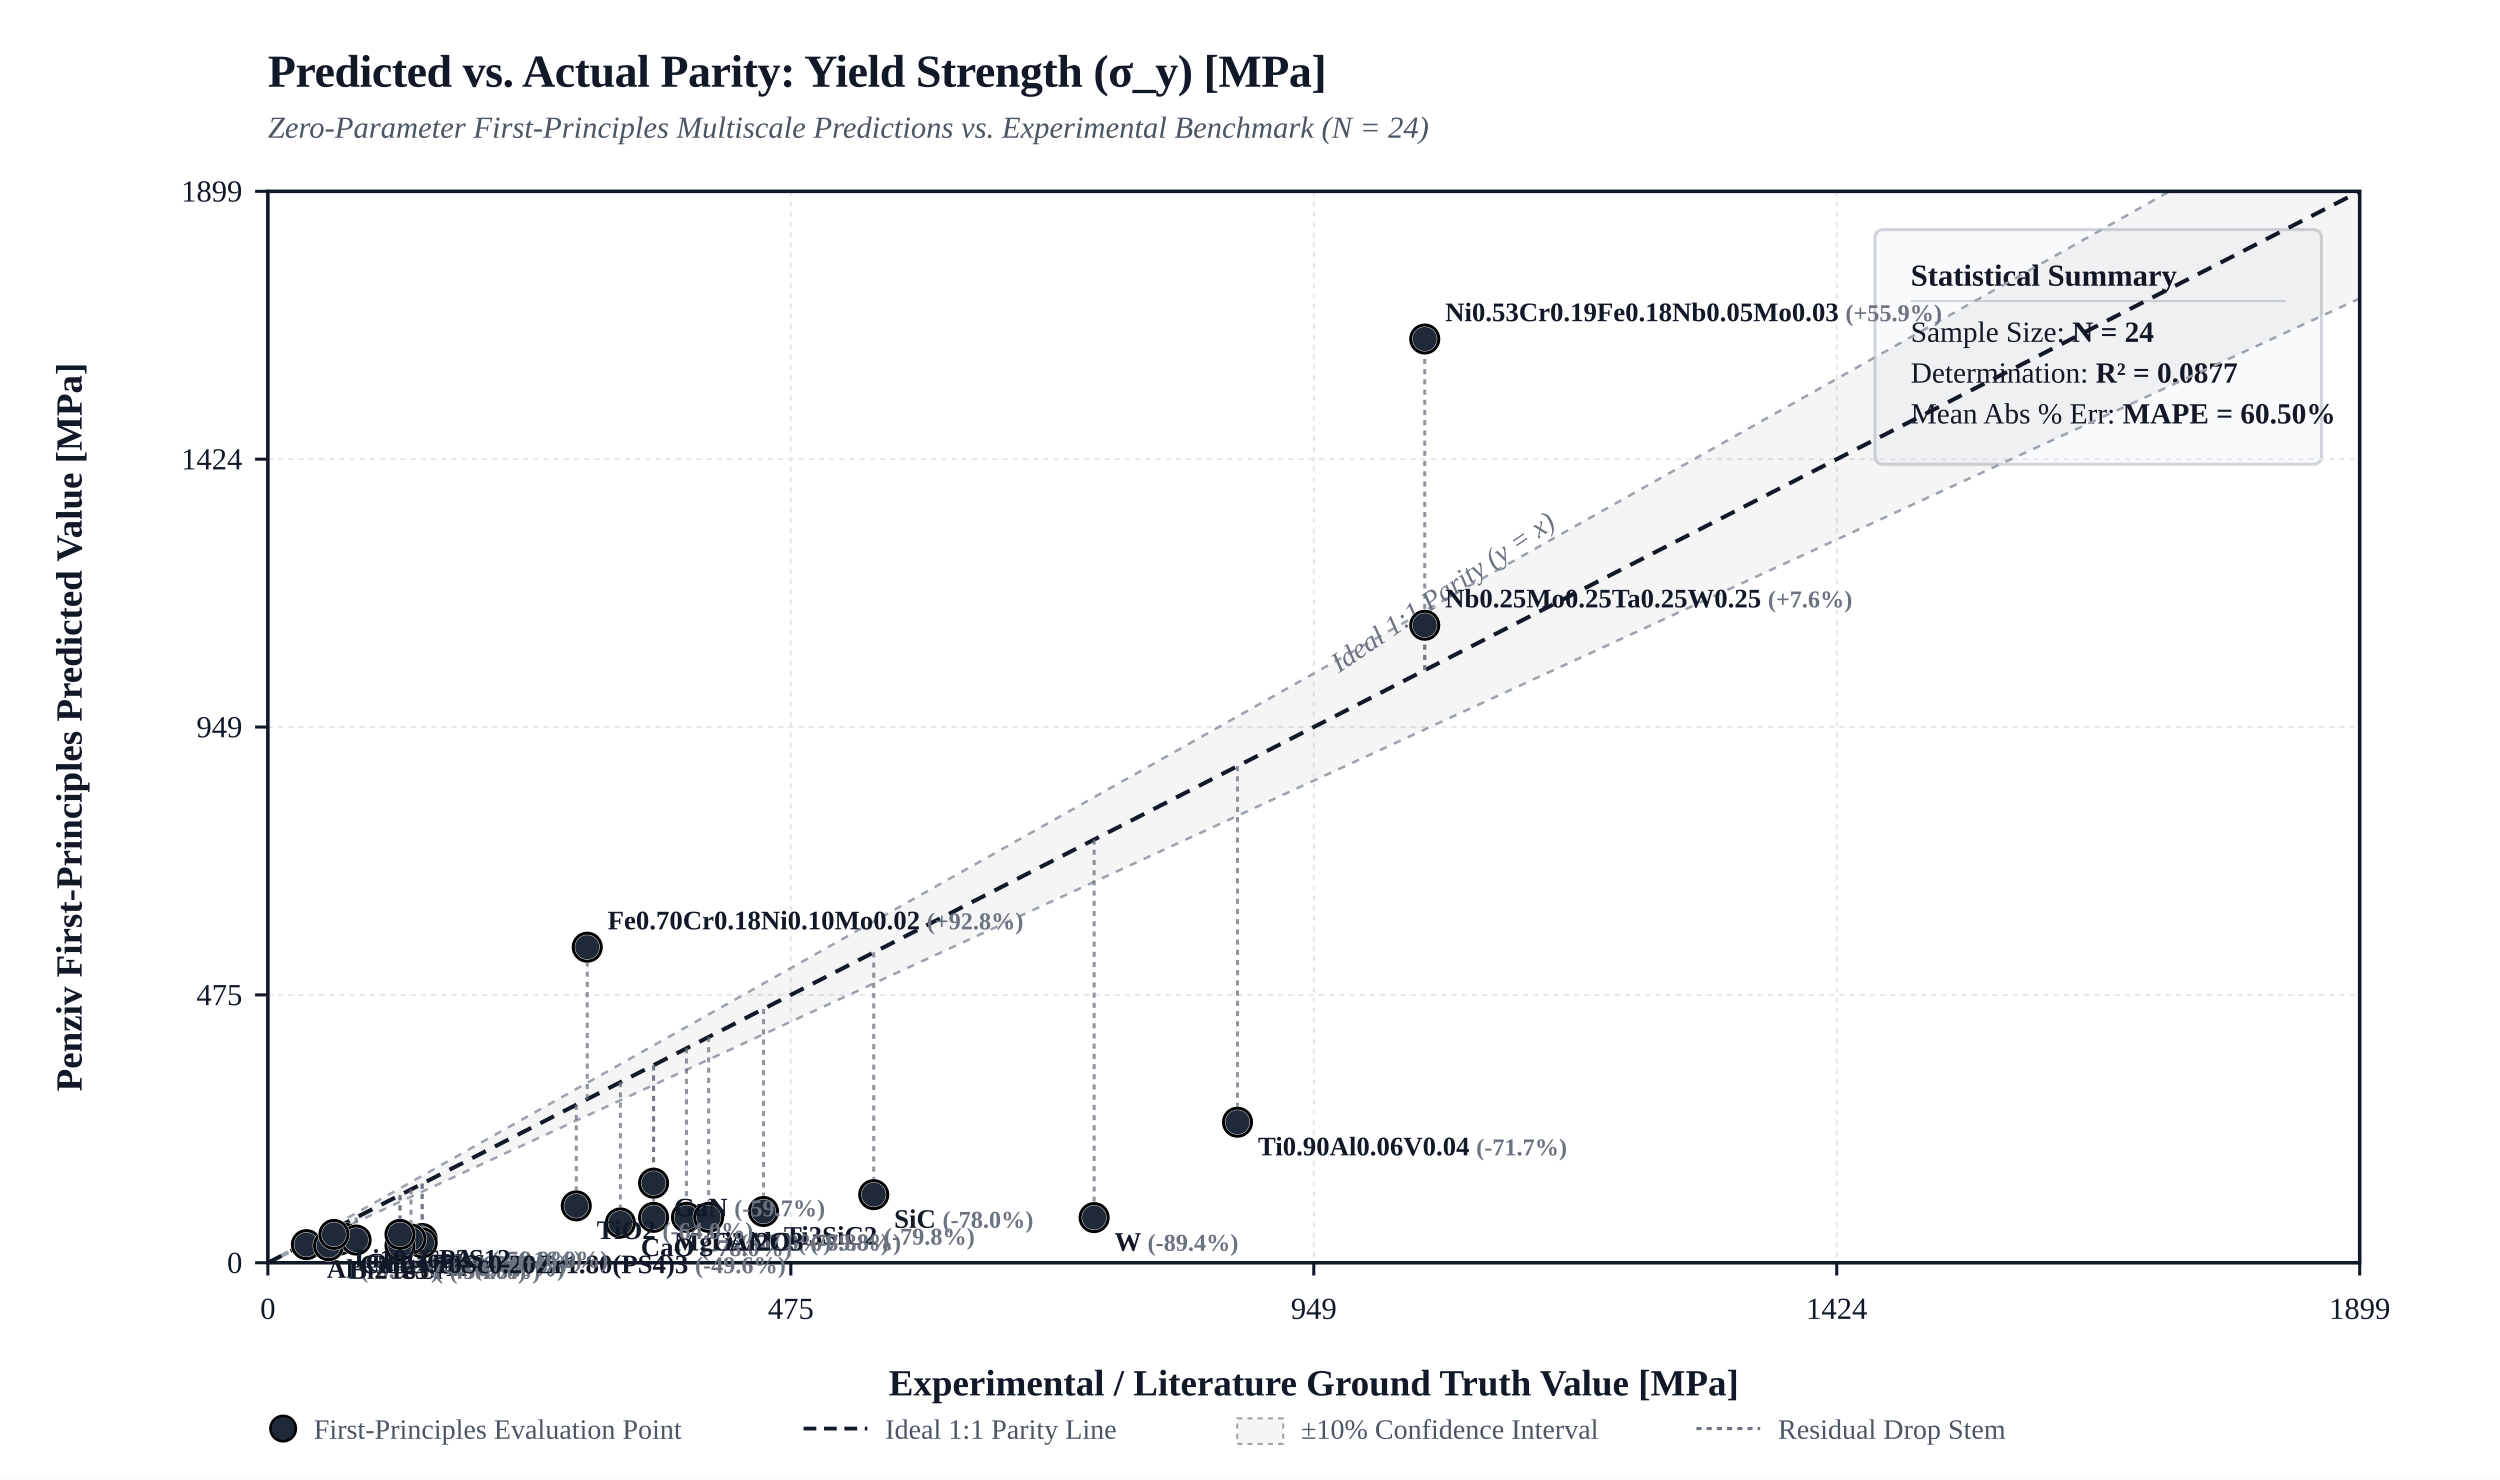
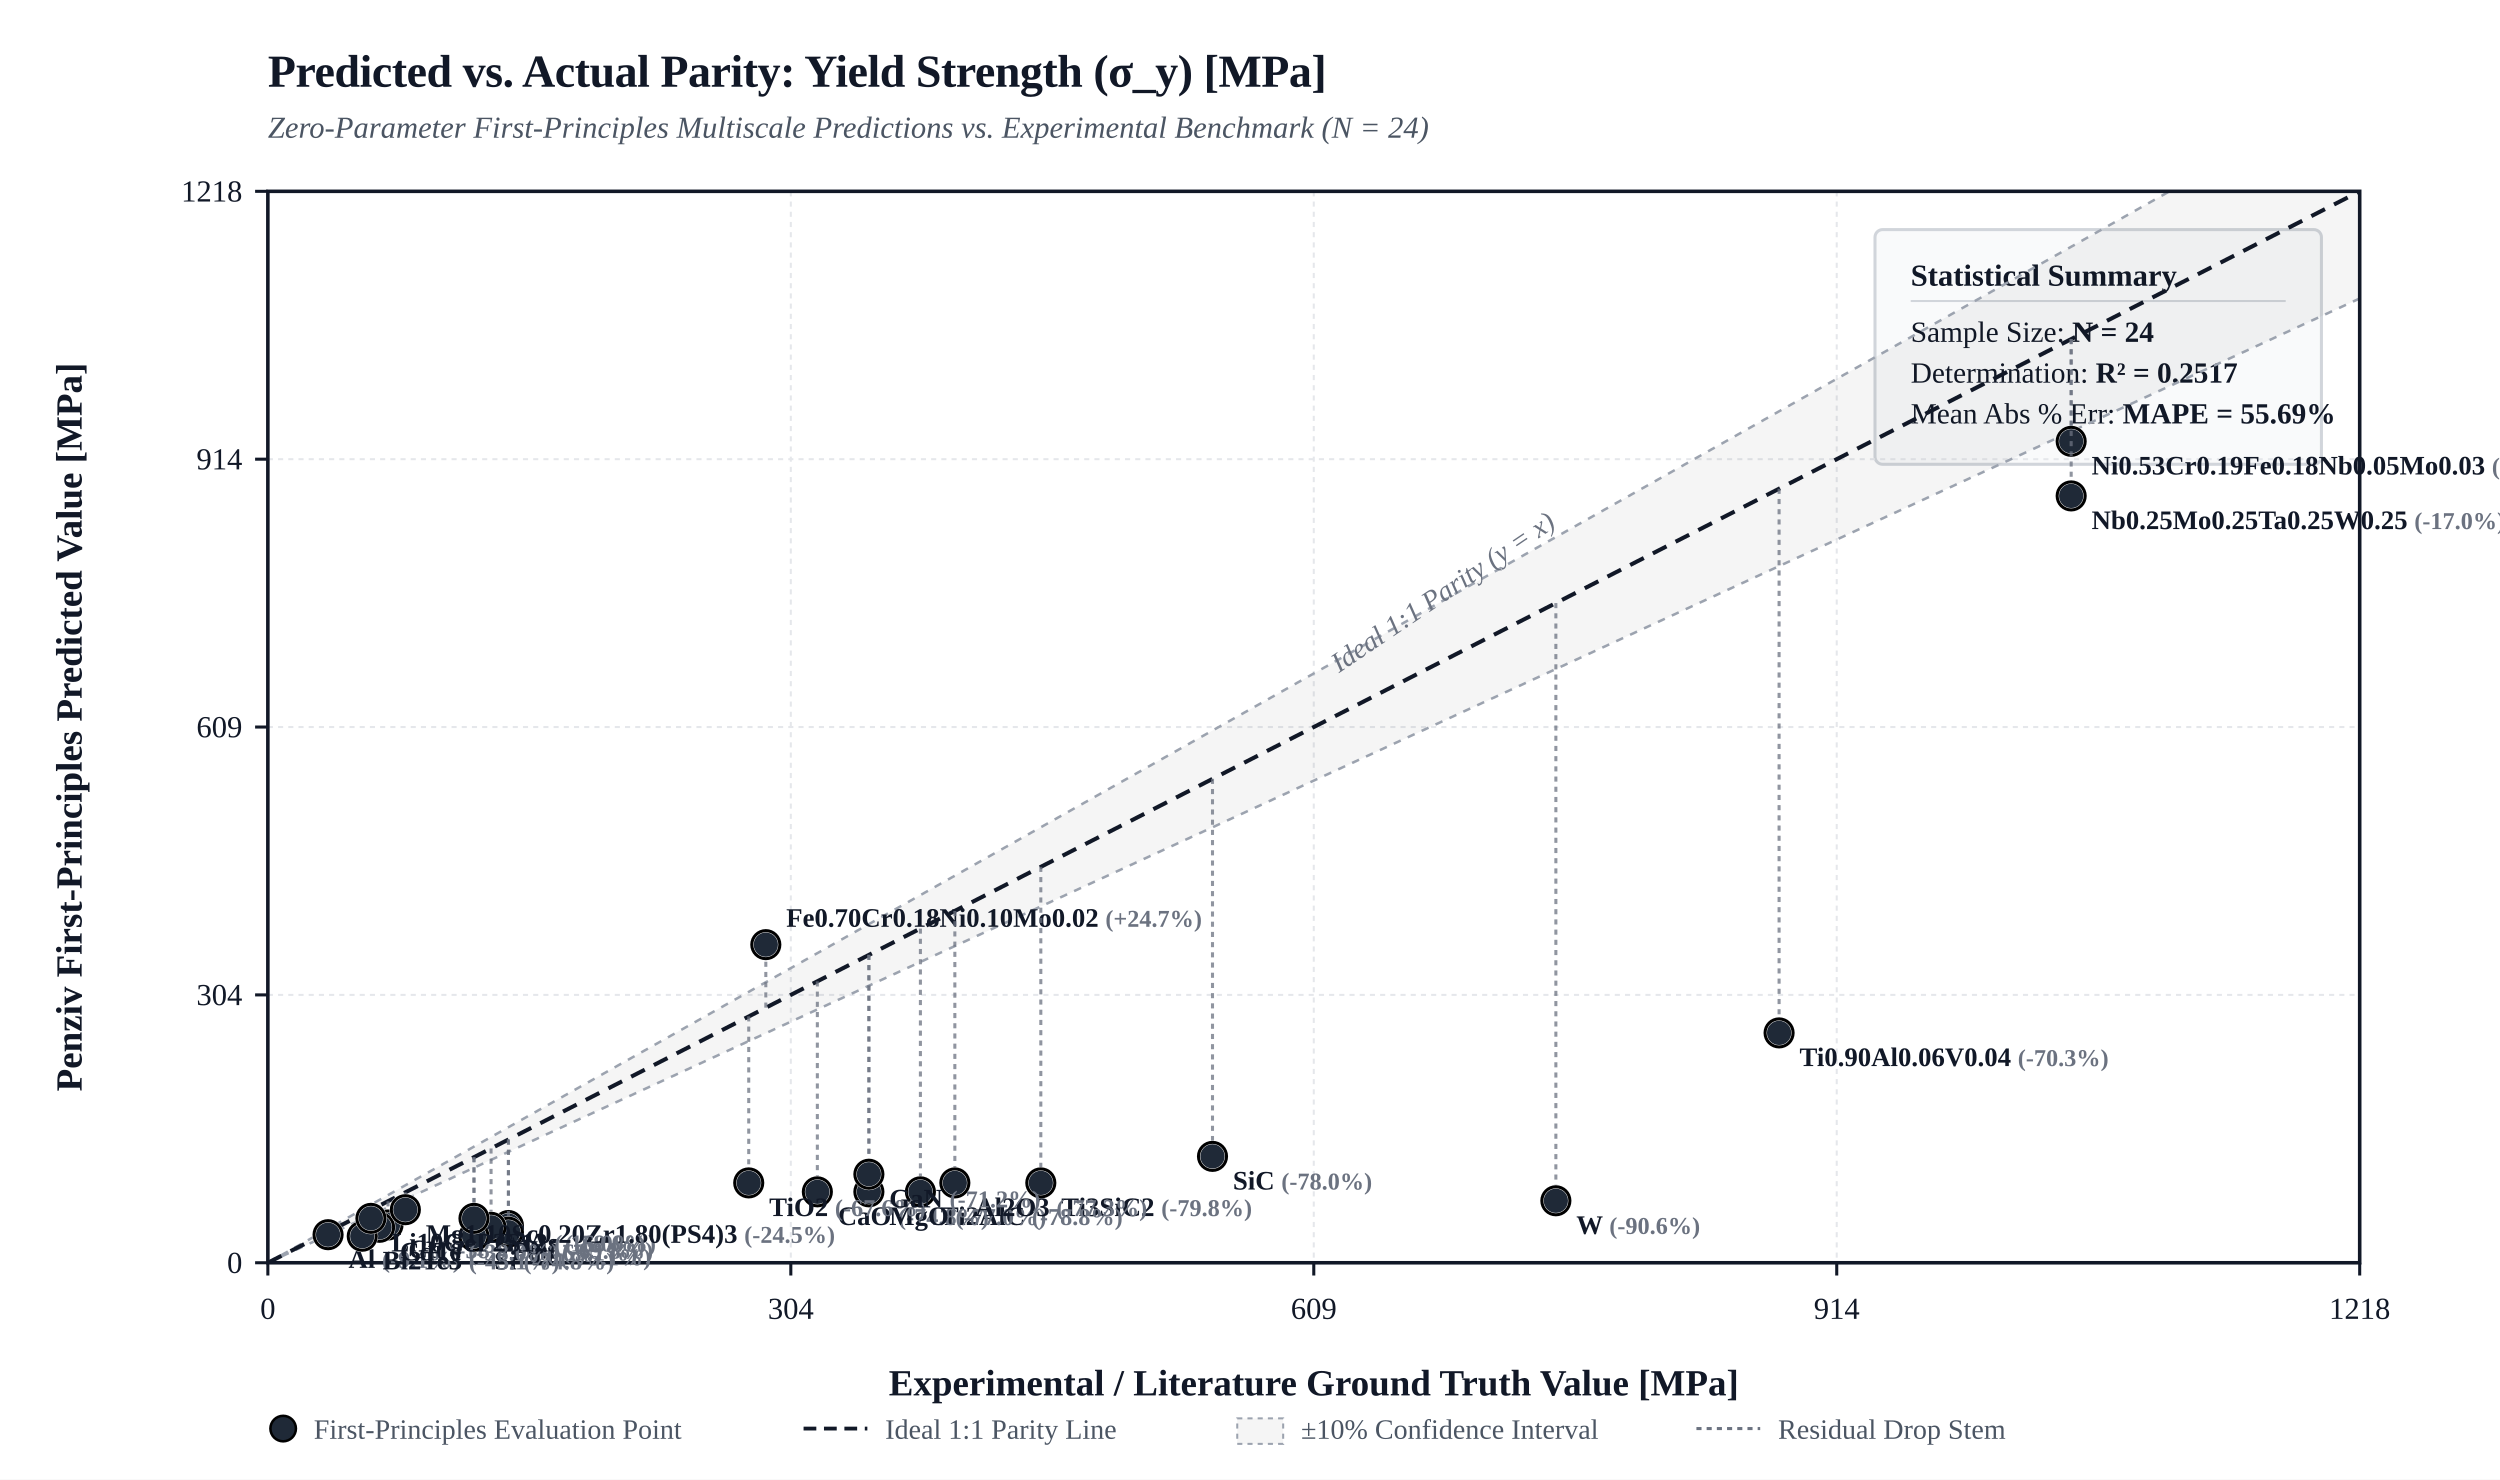
<svg xmlns="http://www.w3.org/2000/svg" viewBox="0 0 980 580" width="100%" height="auto" style="background-color: #FFFFFF; border: 1px solid #E5E7EB; border-radius: 4px; font-family: 'Times New Roman', Times, 'DejaVu Serif', 'TeX Gyre Termes', Georgia, serif;">
  <defs>
    <clipPath id="plotClip">
      <rect x="105" y="75" width="820" height="420" />
    </clipPath>
  </defs>
  <rect x="0" y="0" width="980" height="580" fill="#FFFFFF" />
  <text x="105" y="34" fill="#111827" font-size="18" font-weight="bold" letter-spacing="-0.01em">Predicted vs. Actual Parity: Yield Strength (σ_y) [MPa]</text>
  <text x="105" y="54" fill="#4B5563" font-size="12" font-style="italic">Zero-Parameter First-Principles Multiscale Predictions vs. Experimental Benchmark (N = 24)</text>
  <g transform="translate(735, 90)">
    <rect width="175" height="92" rx="3" fill="#F9FAFB" stroke="#D1D5DB" stroke-width="1.2" />
    <text x="14" y="22" fill="#111827" font-size="12" font-weight="bold">Statistical Summary</text>
    <line x1="14" y1="28" x2="161" y2="28" stroke="#D1D5DB" stroke-width="0.8" />
    <text x="14" y="44" fill="#111827" font-size="11.5">Sample Size: <tspan font-weight="bold">N = 24</tspan>
    </text>
-     <text x="14" y="60" fill="#111827" font-size="11.5">Determination: <tspan font-weight="bold">R² = 0.0877</tspan>
+     <text x="14" y="60" fill="#111827" font-size="11.5">Determination: <tspan font-weight="bold">R² = 0.2517</tspan>
    </text>
-     <text x="14" y="76" fill="#111827" font-size="11.5">Mean Abs % Err: <tspan font-weight="bold">MAPE = 60.50%</tspan>
+     <text x="14" y="76" fill="#111827" font-size="11.5">Mean Abs % Err: <tspan font-weight="bold">MAPE = 55.69%</tspan>
    </text>
  </g>
  <line x1="105.0" y1="75" x2="105.0" y2="495" stroke="#E5E7EB" stroke-width="0.8" stroke-dasharray="2,2" />
  <line x1="105" y1="495.0" x2="925" y2="495.0" stroke="#E5E7EB" stroke-width="0.8" stroke-dasharray="2,2" />
  <line x1="100" y1="495.0" x2="105" y2="495.0" stroke="#111827" stroke-width="1.2" />
  <text x="95" y="499.0" fill="#111827" font-size="12" font-weight="500" text-anchor="end">0</text>
  <line x1="105.0" y1="495" x2="105.0" y2="500" stroke="#111827" stroke-width="1.2" />
  <text x="105.0" y="517.0" fill="#111827" font-size="12" font-weight="500" text-anchor="middle">0</text>
  <line x1="310.0" y1="75" x2="310.0" y2="495" stroke="#E5E7EB" stroke-width="0.8" stroke-dasharray="2,2" />
  <line x1="105" y1="390.0" x2="925" y2="390.0" stroke="#E5E7EB" stroke-width="0.8" stroke-dasharray="2,2" />
  <line x1="100" y1="390.0" x2="105" y2="390.0" stroke="#111827" stroke-width="1.2" />
-   <text x="95" y="394.0" fill="#111827" font-size="12" font-weight="500" text-anchor="end">475</text>
+   <text x="95" y="394.0" fill="#111827" font-size="12" font-weight="500" text-anchor="end">304</text>
  <line x1="310.0" y1="495" x2="310.0" y2="500" stroke="#111827" stroke-width="1.2" />
-   <text x="310.0" y="517.0" fill="#111827" font-size="12" font-weight="500" text-anchor="middle">475</text>
+   <text x="310.0" y="517.0" fill="#111827" font-size="12" font-weight="500" text-anchor="middle">304</text>
  <line x1="515.0" y1="75" x2="515.0" y2="495" stroke="#E5E7EB" stroke-width="0.8" stroke-dasharray="2,2" />
  <line x1="105" y1="285.0" x2="925" y2="285.0" stroke="#E5E7EB" stroke-width="0.8" stroke-dasharray="2,2" />
  <line x1="100" y1="285.0" x2="105" y2="285.0" stroke="#111827" stroke-width="1.2" />
-   <text x="95" y="289.0" fill="#111827" font-size="12" font-weight="500" text-anchor="end">949</text>
+   <text x="95" y="289.0" fill="#111827" font-size="12" font-weight="500" text-anchor="end">609</text>
  <line x1="515.0" y1="495" x2="515.0" y2="500" stroke="#111827" stroke-width="1.2" />
-   <text x="515.0" y="517.0" fill="#111827" font-size="12" font-weight="500" text-anchor="middle">949</text>
+   <text x="515.0" y="517.0" fill="#111827" font-size="12" font-weight="500" text-anchor="middle">609</text>
  <line x1="720.0" y1="75" x2="720.0" y2="495" stroke="#E5E7EB" stroke-width="0.8" stroke-dasharray="2,2" />
  <line x1="105" y1="180.0" x2="925" y2="180.0" stroke="#E5E7EB" stroke-width="0.8" stroke-dasharray="2,2" />
  <line x1="100" y1="180.0" x2="105" y2="180.0" stroke="#111827" stroke-width="1.2" />
-   <text x="95" y="184.0" fill="#111827" font-size="12" font-weight="500" text-anchor="end">1424</text>
+   <text x="95" y="184.0" fill="#111827" font-size="12" font-weight="500" text-anchor="end">914</text>
  <line x1="720.0" y1="495" x2="720.0" y2="500" stroke="#111827" stroke-width="1.2" />
-   <text x="720.0" y="517.0" fill="#111827" font-size="12" font-weight="500" text-anchor="middle">1424</text>
+   <text x="720.0" y="517.0" fill="#111827" font-size="12" font-weight="500" text-anchor="middle">914</text>
  <line x1="925.0" y1="75" x2="925.0" y2="495" stroke="#E5E7EB" stroke-width="0.8" stroke-dasharray="2,2" />
  <line x1="105" y1="75.0" x2="925" y2="75.0" stroke="#E5E7EB" stroke-width="0.8" stroke-dasharray="2,2" />
  <line x1="100" y1="75.0" x2="105" y2="75.0" stroke="#111827" stroke-width="1.2" />
-   <text x="95" y="79.0" fill="#111827" font-size="12" font-weight="500" text-anchor="end">1899</text>
+   <text x="95" y="79.0" fill="#111827" font-size="12" font-weight="500" text-anchor="end">1218</text>
  <line x1="925.0" y1="495" x2="925.0" y2="500" stroke="#111827" stroke-width="1.2" />
-   <text x="925.0" y="517.0" fill="#111827" font-size="12" font-weight="500" text-anchor="middle">1899</text>
+   <text x="925.0" y="517.0" fill="#111827" font-size="12" font-weight="500" text-anchor="middle">1218</text>
  <polygon points="105.0,495.0 925.0,33.0 925.0,117.0 105.0,495.0" fill="rgba(0, 0, 0, 0.04)" clip-path="url(#plotClip)" />
  <line x1="105.0" y1="495.0" x2="925.0" y2="33.0" stroke="#9CA3AF" stroke-width="1.0" stroke-dasharray="3,3" clip-path="url(#plotClip)" />
  <line x1="105.0" y1="495.0" x2="925.0" y2="117.0" stroke="#9CA3AF" stroke-width="1.0" stroke-dasharray="3,3" clip-path="url(#plotClip)" />
  <line x1="105.0" y1="495.0" x2="925.0" y2="75.0" stroke="#111827" stroke-width="1.6" stroke-dasharray="6,4" clip-path="url(#plotClip)" />
  <text x="535.0" y="273.0" fill="#6B7280" font-size="11" font-style="italic" transform="rotate(-34 515.0 285.0)">Ideal 1:1 Parity (y = x)</text>
  <rect x="105" y="75" width="820" height="420" fill="none" stroke="#111827" stroke-width="1.4" />
  <text x="515.0" y="547.0" fill="#111827" font-size="14.5" font-weight="bold" text-anchor="middle">Experimental / Literature Ground Truth Value [MPa]</text>
  <text x="32" y="285.0" fill="#111827" font-size="14.5" font-weight="bold" text-anchor="middle" transform="rotate(-90 32 285.0)">Penziv First-Principles Predicted Value [MPa]</text>
-   <line x1="135.2" y1="479.5" x2="135.2" y2="485.4" stroke="#6B7280" stroke-width="1.2" stroke-dasharray="2,2" opacity="0.75" clip-path="url(#plotClip)" />
-   <circle cx="135.2" cy="485.4" r="5.5" fill="#1F2937" stroke="#FFFFFF" stroke-width="1.5" />
-   <circle cx="135.2" cy="485.4" r="5.5" fill="none" stroke="#000000" stroke-width="1.2" />
-   <text x="143.2" y="498.4" fill="#111827" font-size="10.5" font-weight="600" text-anchor="start">Cu <tspan fill="#6B7280" font-size="9.5">(-37.9%)</tspan>
+   <line x1="152.1" y1="470.9" x2="152.1" y2="480.2" stroke="#6B7280" stroke-width="1.2" stroke-dasharray="2,2" opacity="0.75" clip-path="url(#plotClip)" />
+   <circle cx="152.1" cy="480.2" r="5.5" fill="#1F2937" stroke="#FFFFFF" stroke-width="1.5" />
+   <circle cx="152.1" cy="480.2" r="5.5" fill="none" stroke="#000000" stroke-width="1.2" />
+   <text x="160.1" y="493.2" fill="#111827" font-size="10.5" font-weight="600" text-anchor="start">Cu <tspan fill="#6B7280" font-size="9.5">(-38.9%)</tspan>
  </text>
-   <line x1="120.1" y1="487.3" x2="120.1" y2="487.9" stroke="#6B7280" stroke-width="1.2" stroke-dasharray="2,2" opacity="0.75" clip-path="url(#plotClip)" />
-   <circle cx="120.1" cy="487.9" r="5.5" fill="#1F2937" stroke="#FFFFFF" stroke-width="1.5" />
-   <circle cx="120.1" cy="487.9" r="5.5" fill="none" stroke="#000000" stroke-width="1.2" />
-   <text x="128.1" y="500.9" fill="#111827" font-size="10.5" font-weight="600" text-anchor="start">Al <tspan fill="#6B7280" font-size="9.5">(-8.3%)</tspan>
+   <line x1="128.6" y1="482.9" x2="128.6" y2="484.0" stroke="#6B7280" stroke-width="1.2" stroke-dasharray="2,2" opacity="0.75" clip-path="url(#plotClip)" />
+   <circle cx="128.6" cy="484.0" r="5.5" fill="#1F2937" stroke="#FFFFFF" stroke-width="1.5" />
+   <circle cx="128.6" cy="484.0" r="5.5" fill="none" stroke="#000000" stroke-width="1.2" />
+   <text x="136.6" y="497.0" fill="#111827" font-size="10.5" font-weight="600" text-anchor="start">Al <tspan fill="#6B7280" font-size="9.5">(-9.1%)</tspan>
  </text>
-   <line x1="165.5" y1="464.0" x2="165.5" y2="485.5" stroke="#6B7280" stroke-width="1.2" stroke-dasharray="2,2" opacity="0.75" clip-path="url(#plotClip)" />
-   <circle cx="165.5" cy="485.5" r="5.5" fill="#1F2937" stroke="#FFFFFF" stroke-width="1.5" />
-   <circle cx="165.5" cy="485.5" r="5.5" fill="none" stroke="#000000" stroke-width="1.2" />
-   <text x="173.5" y="498.5" fill="#111827" font-size="10.5" font-weight="600" text-anchor="start">Ni <tspan fill="#6B7280" font-size="9.5">(-69.3%)</tspan>
+   <line x1="199.3" y1="446.7" x2="199.3" y2="480.4" stroke="#6B7280" stroke-width="1.2" stroke-dasharray="2,2" opacity="0.75" clip-path="url(#plotClip)" />
+   <circle cx="199.3" cy="480.4" r="5.5" fill="#1F2937" stroke="#FFFFFF" stroke-width="1.5" />
+   <circle cx="199.3" cy="480.4" r="5.5" fill="none" stroke="#000000" stroke-width="1.2" />
+   <text x="207.3" y="493.4" fill="#111827" font-size="10.5" font-weight="600" text-anchor="start">Ni <tspan fill="#6B7280" font-size="9.5">(-69.8%)</tspan>
  </text>
-   <line x1="165.5" y1="464.0" x2="165.5" y2="487.2" stroke="#6B7280" stroke-width="1.2" stroke-dasharray="2,2" opacity="0.75" clip-path="url(#plotClip)" />
-   <circle cx="165.5" cy="487.2" r="5.5" fill="#1F2937" stroke="#FFFFFF" stroke-width="1.5" />
-   <circle cx="165.5" cy="487.2" r="5.5" fill="none" stroke="#000000" stroke-width="1.2" />
-   <text x="173.5" y="500.2" fill="#111827" font-size="10.5" font-weight="600" text-anchor="start">Ti <tspan fill="#6B7280" font-size="9.5">(-74.9%)</tspan>
+   <line x1="199.3" y1="446.7" x2="199.3" y2="483.0" stroke="#6B7280" stroke-width="1.2" stroke-dasharray="2,2" opacity="0.75" clip-path="url(#plotClip)" />
+   <circle cx="199.3" cy="483.0" r="5.5" fill="#1F2937" stroke="#FFFFFF" stroke-width="1.5" />
+   <circle cx="199.3" cy="483.0" r="5.5" fill="none" stroke="#000000" stroke-width="1.2" />
+   <text x="207.3" y="496.0" fill="#111827" font-size="10.5" font-weight="600" text-anchor="start">Ti <tspan fill="#6B7280" font-size="9.5">(-75.1%)</tspan>
  </text>
-   <line x1="428.9" y1="329.1" x2="428.9" y2="477.3" stroke="#6B7280" stroke-width="1.2" stroke-dasharray="2,2" opacity="0.75" clip-path="url(#plotClip)" />
-   <circle cx="428.9" cy="477.3" r="5.5" fill="#1F2937" stroke="#FFFFFF" stroke-width="1.5" />
-   <circle cx="428.9" cy="477.3" r="5.5" fill="none" stroke="#000000" stroke-width="1.2" />
-   <text x="436.9" y="490.3" fill="#111827" font-size="10.5" font-weight="600" text-anchor="start">W <tspan fill="#6B7280" font-size="9.5">(-89.4%)</tspan>
+   <line x1="609.9" y1="236.4" x2="609.9" y2="470.7" stroke="#6B7280" stroke-width="1.2" stroke-dasharray="2,2" opacity="0.75" clip-path="url(#plotClip)" />
+   <circle cx="609.9" cy="470.7" r="5.5" fill="#1F2937" stroke="#FFFFFF" stroke-width="1.5" />
+   <circle cx="609.9" cy="470.7" r="5.5" fill="none" stroke="#000000" stroke-width="1.2" />
+   <text x="617.9" y="483.7" fill="#111827" font-size="10.5" font-weight="600" text-anchor="start">W <tspan fill="#6B7280" font-size="9.5">(-90.6%)</tspan>
  </text>
-   <line x1="161.1" y1="466.2" x2="161.1" y2="485.7" stroke="#6B7280" stroke-width="1.2" stroke-dasharray="2,2" opacity="0.75" clip-path="url(#plotClip)" />
-   <circle cx="161.1" cy="485.7" r="5.5" fill="#1F2937" stroke="#FFFFFF" stroke-width="1.5" />
-   <circle cx="161.1" cy="485.7" r="5.5" fill="none" stroke="#000000" stroke-width="1.2" />
-   <text x="169.1" y="498.7" fill="#111827" font-size="10.5" font-weight="600" text-anchor="start">Fe <tspan fill="#6B7280" font-size="9.5">(-67.7%)</tspan>
+   <line x1="192.5" y1="450.2" x2="192.5" y2="481.1" stroke="#6B7280" stroke-width="1.2" stroke-dasharray="2,2" opacity="0.75" clip-path="url(#plotClip)" />
+   <circle cx="192.5" cy="481.1" r="5.5" fill="#1F2937" stroke="#FFFFFF" stroke-width="1.5" />
+   <circle cx="192.5" cy="481.1" r="5.5" fill="none" stroke="#000000" stroke-width="1.2" />
+   <text x="200.5" y="494.1" fill="#111827" font-size="10.5" font-weight="600" text-anchor="start">Fe <tspan fill="#6B7280" font-size="9.5">(-69.1%)</tspan>
  </text>
-   <line x1="230.2" y1="430.9" x2="230.2" y2="371.3" stroke="#6B7280" stroke-width="1.2" stroke-dasharray="2,2" opacity="0.75" clip-path="url(#plotClip)" />
-   <circle cx="230.2" cy="371.3" r="5.5" fill="#1F2937" stroke="#FFFFFF" stroke-width="1.5" />
-   <circle cx="230.2" cy="371.3" r="5.5" fill="none" stroke="#000000" stroke-width="1.2" />
-   <text x="238.2" y="364.3" fill="#111827" font-size="10.5" font-weight="600" text-anchor="start">Fe0.70Cr0.18Ni0.10Mo0.02 <tspan fill="#6B7280" font-size="9.5">(+92.8%)</tspan>
+   <line x1="300.2" y1="395.0" x2="300.2" y2="370.3" stroke="#6B7280" stroke-width="1.2" stroke-dasharray="2,2" opacity="0.75" clip-path="url(#plotClip)" />
+   <circle cx="300.2" cy="370.3" r="5.5" fill="#1F2937" stroke="#FFFFFF" stroke-width="1.5" />
+   <circle cx="300.2" cy="370.3" r="5.5" fill="none" stroke="#000000" stroke-width="1.2" />
+   <text x="308.2" y="363.3" fill="#111827" font-size="10.5" font-weight="600" text-anchor="start">Fe0.70Cr0.18Ni0.10Mo0.02 <tspan fill="#6B7280" font-size="9.5">(+24.7%)</tspan>
  </text>
-   <line x1="558.5" y1="262.7" x2="558.5" y2="132.9" stroke="#6B7280" stroke-width="1.2" stroke-dasharray="2,2" opacity="0.75" clip-path="url(#plotClip)" />
-   <circle cx="558.5" cy="132.9" r="5.5" fill="#1F2937" stroke="#FFFFFF" stroke-width="1.5" />
-   <circle cx="558.5" cy="132.9" r="5.5" fill="none" stroke="#000000" stroke-width="1.2" />
-   <text x="566.5" y="125.9" fill="#111827" font-size="10.5" font-weight="600" text-anchor="start">Ni0.53Cr0.19Fe0.18Nb0.05Mo0.03 <tspan fill="#6B7280" font-size="9.5">(+55.9%)</tspan>
+   <line x1="811.9" y1="132.9" x2="811.9" y2="173.0" stroke="#6B7280" stroke-width="1.2" stroke-dasharray="2,2" opacity="0.75" clip-path="url(#plotClip)" />
+   <circle cx="811.9" cy="173.0" r="5.5" fill="#1F2937" stroke="#FFFFFF" stroke-width="1.5" />
+   <circle cx="811.9" cy="173.0" r="5.5" fill="none" stroke="#000000" stroke-width="1.2" />
+   <text x="819.9" y="186.0" fill="#111827" font-size="10.5" font-weight="600" text-anchor="start">Ni0.53Cr0.19Fe0.18Nb0.05Mo0.03 <tspan fill="#6B7280" font-size="9.5">(-11.1%)</tspan>
  </text>
-   <line x1="485.1" y1="300.3" x2="485.1" y2="439.9" stroke="#6B7280" stroke-width="1.2" stroke-dasharray="2,2" opacity="0.75" clip-path="url(#plotClip)" />
-   <circle cx="485.1" cy="439.9" r="5.5" fill="#1F2937" stroke="#FFFFFF" stroke-width="1.5" />
-   <circle cx="485.1" cy="439.9" r="5.5" fill="none" stroke="#000000" stroke-width="1.2" />
-   <text x="493.1" y="452.9" fill="#111827" font-size="10.5" font-weight="600" text-anchor="start">Ti0.90Al0.06V0.04 <tspan fill="#6B7280" font-size="9.5">(-71.7%)</tspan>
+   <line x1="697.4" y1="191.6" x2="697.4" y2="404.9" stroke="#6B7280" stroke-width="1.2" stroke-dasharray="2,2" opacity="0.75" clip-path="url(#plotClip)" />
+   <circle cx="697.4" cy="404.9" r="5.5" fill="#1F2937" stroke="#FFFFFF" stroke-width="1.5" />
+   <circle cx="697.4" cy="404.9" r="5.5" fill="none" stroke="#000000" stroke-width="1.2" />
+   <text x="705.4" y="417.9" fill="#111827" font-size="10.5" font-weight="600" text-anchor="start">Ti0.90Al0.06V0.04 <tspan fill="#6B7280" font-size="9.5">(-70.3%)</tspan>
  </text>
-   <line x1="558.5" y1="262.7" x2="558.5" y2="245.1" stroke="#6B7280" stroke-width="1.2" stroke-dasharray="2,2" opacity="0.75" clip-path="url(#plotClip)" />
-   <circle cx="558.5" cy="245.1" r="5.5" fill="#1F2937" stroke="#FFFFFF" stroke-width="1.5" />
-   <circle cx="558.5" cy="245.1" r="5.5" fill="none" stroke="#000000" stroke-width="1.2" />
-   <text x="566.5" y="238.1" fill="#111827" font-size="10.5" font-weight="600" text-anchor="start">Nb0.25Mo0.25Ta0.25W0.25 <tspan fill="#6B7280" font-size="9.5">(+7.6%)</tspan>
+   <line x1="811.9" y1="132.9" x2="811.9" y2="194.4" stroke="#6B7280" stroke-width="1.2" stroke-dasharray="2,2" opacity="0.75" clip-path="url(#plotClip)" />
+   <circle cx="811.9" cy="194.4" r="5.5" fill="#1F2937" stroke="#FFFFFF" stroke-width="1.5" />
+   <circle cx="811.9" cy="194.4" r="5.5" fill="none" stroke="#000000" stroke-width="1.2" />
+   <text x="819.9" y="207.4" fill="#111827" font-size="10.5" font-weight="600" text-anchor="start">Nb0.25Mo0.25Ta0.25W0.25 <tspan fill="#6B7280" font-size="9.5">(-17.0%)</tspan>
  </text>
-   <line x1="299.3" y1="395.5" x2="299.3" y2="474.9" stroke="#6B7280" stroke-width="1.2" stroke-dasharray="2,2" opacity="0.75" clip-path="url(#plotClip)" />
-   <circle cx="299.3" cy="474.9" r="5.5" fill="#1F2937" stroke="#FFFFFF" stroke-width="1.5" />
-   <circle cx="299.3" cy="474.9" r="5.5" fill="none" stroke="#000000" stroke-width="1.2" />
-   <text x="307.3" y="487.9" fill="#111827" font-size="10.5" font-weight="600" text-anchor="start">Ti3SiC2 <tspan fill="#6B7280" font-size="9.5">(-79.8%)</tspan>
+   <line x1="408.0" y1="339.8" x2="408.0" y2="463.7" stroke="#6B7280" stroke-width="1.2" stroke-dasharray="2,2" opacity="0.75" clip-path="url(#plotClip)" />
+   <circle cx="408.0" cy="463.7" r="5.5" fill="#1F2937" stroke="#FFFFFF" stroke-width="1.5" />
+   <circle cx="408.0" cy="463.7" r="5.5" fill="none" stroke="#000000" stroke-width="1.2" />
+   <text x="416.0" y="476.7" fill="#111827" font-size="10.5" font-weight="600" text-anchor="start">Ti3SiC2 <tspan fill="#6B7280" font-size="9.5">(-79.8%)</tspan>
  </text>
-   <line x1="269.1" y1="410.9" x2="269.1" y2="477.2" stroke="#6B7280" stroke-width="1.2" stroke-dasharray="2,2" opacity="0.75" clip-path="url(#plotClip)" />
-   <circle cx="269.1" cy="477.2" r="5.5" fill="#1F2937" stroke="#FFFFFF" stroke-width="1.5" />
-   <circle cx="269.1" cy="477.2" r="5.5" fill="none" stroke="#000000" stroke-width="1.2" />
-   <text x="277.1" y="490.2" fill="#111827" font-size="10.5" font-weight="600" text-anchor="start">Ti2AlC <tspan fill="#6B7280" font-size="9.5">(-78.8%)</tspan>
+   <line x1="360.8" y1="364.0" x2="360.8" y2="467.2" stroke="#6B7280" stroke-width="1.2" stroke-dasharray="2,2" opacity="0.75" clip-path="url(#plotClip)" />
+   <circle cx="360.8" cy="467.2" r="5.5" fill="#1F2937" stroke="#FFFFFF" stroke-width="1.5" />
+   <circle cx="360.8" cy="467.2" r="5.5" fill="none" stroke="#000000" stroke-width="1.2" />
+   <text x="368.8" y="480.2" fill="#111827" font-size="10.5" font-weight="600" text-anchor="start">Ti2AlC <tspan fill="#6B7280" font-size="9.5">(-78.8%)</tspan>
  </text>
-   <line x1="243.2" y1="424.2" x2="243.2" y2="479.4" stroke="#6B7280" stroke-width="1.2" stroke-dasharray="2,2" opacity="0.75" clip-path="url(#plotClip)" />
-   <circle cx="243.2" cy="479.4" r="5.5" fill="#1F2937" stroke="#FFFFFF" stroke-width="1.5" />
-   <circle cx="243.2" cy="479.4" r="5.5" fill="none" stroke="#000000" stroke-width="1.2" />
-   <text x="251.2" y="492.4" fill="#111827" font-size="10.5" font-weight="600" text-anchor="start">CaO <tspan fill="#6B7280" font-size="9.5">(-78.0%)</tspan>
+   <line x1="320.4" y1="384.7" x2="320.4" y2="467.2" stroke="#6B7280" stroke-width="1.2" stroke-dasharray="2,2" opacity="0.75" clip-path="url(#plotClip)" />
+   <circle cx="320.4" cy="467.2" r="5.5" fill="#1F2937" stroke="#FFFFFF" stroke-width="1.5" />
+   <circle cx="320.4" cy="467.2" r="5.5" fill="none" stroke="#000000" stroke-width="1.2" />
+   <text x="328.4" y="480.2" fill="#111827" font-size="10.5" font-weight="600" text-anchor="start">CaO <tspan fill="#6B7280" font-size="9.5">(-74.8%)</tspan>
  </text>
-   <line x1="256.2" y1="417.6" x2="256.2" y2="477.2" stroke="#6B7280" stroke-width="1.2" stroke-dasharray="2,2" opacity="0.75" clip-path="url(#plotClip)" />
-   <circle cx="256.2" cy="477.2" r="5.5" fill="#1F2937" stroke="#FFFFFF" stroke-width="1.5" />
-   <circle cx="256.2" cy="477.2" r="5.5" fill="none" stroke="#000000" stroke-width="1.2" />
-   <text x="264.2" y="490.2" fill="#111827" font-size="10.5" font-weight="600" text-anchor="start">MgO <tspan fill="#6B7280" font-size="9.5">(-77.0%)</tspan>
+   <line x1="340.6" y1="374.3" x2="340.6" y2="467.2" stroke="#6B7280" stroke-width="1.2" stroke-dasharray="2,2" opacity="0.75" clip-path="url(#plotClip)" />
+   <circle cx="340.6" cy="467.2" r="5.5" fill="#1F2937" stroke="#FFFFFF" stroke-width="1.5" />
+   <circle cx="340.6" cy="467.2" r="5.5" fill="none" stroke="#000000" stroke-width="1.2" />
+   <text x="348.6" y="480.2" fill="#111827" font-size="10.5" font-weight="600" text-anchor="start">MgO <tspan fill="#6B7280" font-size="9.5">(-77.0%)</tspan>
  </text>
-   <line x1="277.8" y1="406.5" x2="277.8" y2="477.2" stroke="#6B7280" stroke-width="1.2" stroke-dasharray="2,2" opacity="0.75" clip-path="url(#plotClip)" />
-   <circle cx="277.8" cy="477.2" r="5.5" fill="#1F2937" stroke="#FFFFFF" stroke-width="1.5" />
-   <circle cx="277.8" cy="477.2" r="5.5" fill="none" stroke="#000000" stroke-width="1.2" />
-   <text x="285.8" y="490.2" fill="#111827" font-size="10.5" font-weight="600" text-anchor="start">Al2O3 <tspan fill="#6B7280" font-size="9.5">(-79.8%)</tspan>
+   <line x1="374.3" y1="357.1" x2="374.3" y2="463.7" stroke="#6B7280" stroke-width="1.2" stroke-dasharray="2,2" opacity="0.75" clip-path="url(#plotClip)" />
+   <circle cx="374.3" cy="463.7" r="5.5" fill="#1F2937" stroke="#FFFFFF" stroke-width="1.5" />
+   <circle cx="374.3" cy="463.7" r="5.5" fill="none" stroke="#000000" stroke-width="1.2" />
+   <text x="382.3" y="476.7" fill="#111827" font-size="10.5" font-weight="600" text-anchor="start">Al2O3 <tspan fill="#6B7280" font-size="9.5">(-77.3%)</tspan>
  </text>
-   <line x1="225.9" y1="433.1" x2="225.9" y2="472.7" stroke="#6B7280" stroke-width="1.2" stroke-dasharray="2,2" opacity="0.75" clip-path="url(#plotClip)" />
-   <circle cx="225.9" cy="472.7" r="5.5" fill="#1F2937" stroke="#FFFFFF" stroke-width="1.5" />
-   <circle cx="225.9" cy="472.7" r="5.5" fill="none" stroke="#000000" stroke-width="1.2" />
-   <text x="233.9" y="485.7" fill="#111827" font-size="10.5" font-weight="600" text-anchor="start">TiO2 <tspan fill="#6B7280" font-size="9.5">(-64.0%)</tspan>
+   <line x1="293.5" y1="398.4" x2="293.5" y2="463.7" stroke="#6B7280" stroke-width="1.2" stroke-dasharray="2,2" opacity="0.75" clip-path="url(#plotClip)" />
+   <circle cx="293.5" cy="463.7" r="5.5" fill="#1F2937" stroke="#FFFFFF" stroke-width="1.5" />
+   <circle cx="293.5" cy="463.7" r="5.5" fill="none" stroke="#000000" stroke-width="1.2" />
+   <text x="301.5" y="476.7" fill="#111827" font-size="10.5" font-weight="600" text-anchor="start">TiO2 <tspan fill="#6B7280" font-size="9.5">(-67.6%)</tspan>
  </text>
-   <line x1="342.5" y1="373.3" x2="342.5" y2="468.3" stroke="#6B7280" stroke-width="1.2" stroke-dasharray="2,2" opacity="0.75" clip-path="url(#plotClip)" />
-   <circle cx="342.5" cy="468.3" r="5.5" fill="#1F2937" stroke="#FFFFFF" stroke-width="1.5" />
-   <circle cx="342.5" cy="468.3" r="5.5" fill="none" stroke="#000000" stroke-width="1.2" />
-   <text x="350.5" y="481.3" fill="#111827" font-size="10.5" font-weight="600" text-anchor="start">SiC <tspan fill="#6B7280" font-size="9.5">(-78.0%)</tspan>
+   <line x1="475.3" y1="305.3" x2="475.3" y2="453.3" stroke="#6B7280" stroke-width="1.2" stroke-dasharray="2,2" opacity="0.75" clip-path="url(#plotClip)" />
+   <circle cx="475.3" cy="453.3" r="5.5" fill="#1F2937" stroke="#FFFFFF" stroke-width="1.5" />
+   <circle cx="475.3" cy="453.3" r="5.5" fill="none" stroke="#000000" stroke-width="1.2" />
+   <text x="483.3" y="466.3" fill="#111827" font-size="10.5" font-weight="600" text-anchor="start">SiC <tspan fill="#6B7280" font-size="9.5">(-78.0%)</tspan>
  </text>
-   <line x1="256.2" y1="417.6" x2="256.2" y2="463.8" stroke="#6B7280" stroke-width="1.2" stroke-dasharray="2,2" opacity="0.75" clip-path="url(#plotClip)" />
-   <circle cx="256.2" cy="463.8" r="5.5" fill="#1F2937" stroke="#FFFFFF" stroke-width="1.5" />
-   <circle cx="256.2" cy="463.8" r="5.5" fill="none" stroke="#000000" stroke-width="1.2" />
-   <text x="264.2" y="476.8" fill="#111827" font-size="10.5" font-weight="600" text-anchor="start">GaN <tspan fill="#6B7280" font-size="9.5">(-59.7%)</tspan>
+   <line x1="340.6" y1="374.3" x2="340.6" y2="460.3" stroke="#6B7280" stroke-width="1.2" stroke-dasharray="2,2" opacity="0.75" clip-path="url(#plotClip)" />
+   <circle cx="340.6" cy="460.3" r="5.5" fill="#1F2937" stroke="#FFFFFF" stroke-width="1.5" />
+   <circle cx="340.6" cy="460.3" r="5.5" fill="none" stroke="#000000" stroke-width="1.2" />
+   <text x="348.6" y="473.3" fill="#111827" font-size="10.5" font-weight="600" text-anchor="start">GaN <tspan fill="#6B7280" font-size="9.5">(-71.2%)</tspan>
  </text>
-   <line x1="156.8" y1="468.5" x2="156.8" y2="488.3" stroke="#6B7280" stroke-width="1.2" stroke-dasharray="2,2" opacity="0.75" clip-path="url(#plotClip)" />
-   <circle cx="156.8" cy="488.3" r="5.5" fill="#1F2937" stroke="#FFFFFF" stroke-width="1.5" />
-   <circle cx="156.8" cy="488.3" r="5.5" fill="none" stroke="#000000" stroke-width="1.2" />
-   <text x="164.8" y="501.3" fill="#111827" font-size="10.5" font-weight="600" text-anchor="start">Si <tspan fill="#6B7280" font-size="9.5">(-74.8%)</tspan>
+   <line x1="185.8" y1="453.6" x2="185.8" y2="484.6" stroke="#6B7280" stroke-width="1.2" stroke-dasharray="2,2" opacity="0.75" clip-path="url(#plotClip)" />
+   <circle cx="185.8" cy="484.6" r="5.5" fill="#1F2937" stroke="#FFFFFF" stroke-width="1.5" />
+   <circle cx="185.8" cy="484.6" r="5.5" fill="none" stroke="#000000" stroke-width="1.2" />
+   <text x="193.8" y="497.6" fill="#111827" font-size="10.5" font-weight="600" text-anchor="start">Si <tspan fill="#6B7280" font-size="9.5">(-74.8%)</tspan>
  </text>
-   <line x1="156.8" y1="468.5" x2="156.8" y2="483.9" stroke="#6B7280" stroke-width="1.2" stroke-dasharray="2,2" opacity="0.75" clip-path="url(#plotClip)" />
-   <circle cx="156.8" cy="483.9" r="5.5" fill="#1F2937" stroke="#FFFFFF" stroke-width="1.5" />
-   <circle cx="156.8" cy="483.9" r="5.5" fill="none" stroke="#000000" stroke-width="1.2" />
-   <text x="164.8" y="496.9" fill="#111827" font-size="10.5" font-weight="600" text-anchor="start">GaAs <tspan fill="#6B7280" font-size="9.5">(-58.0%)</tspan>
+   <line x1="185.8" y1="453.6" x2="185.8" y2="477.6" stroke="#6B7280" stroke-width="1.2" stroke-dasharray="2,2" opacity="0.75" clip-path="url(#plotClip)" />
+   <circle cx="185.8" cy="477.6" r="5.5" fill="#1F2937" stroke="#FFFFFF" stroke-width="1.5" />
+   <circle cx="185.8" cy="477.6" r="5.5" fill="none" stroke="#000000" stroke-width="1.2" />
+   <text x="193.8" y="490.6" fill="#111827" font-size="10.5" font-weight="600" text-anchor="start">GaAs <tspan fill="#6B7280" font-size="9.5">(-58.0%)</tspan>
  </text>
-   <line x1="133.1" y1="480.6" x2="133.1" y2="486.1" stroke="#6B7280" stroke-width="1.2" stroke-dasharray="2,2" opacity="0.75" clip-path="url(#plotClip)" />
-   <circle cx="133.1" cy="486.1" r="5.5" fill="#1F2937" stroke="#FFFFFF" stroke-width="1.5" />
-   <circle cx="133.1" cy="486.1" r="5.5" fill="none" stroke="#000000" stroke-width="1.2" />
-   <text x="141.1" y="499.1" fill="#111827" font-size="10.5" font-weight="600" text-anchor="start">CdTe <tspan fill="#6B7280" font-size="9.5">(-38.0%)</tspan>
+   <line x1="148.8" y1="472.6" x2="148.8" y2="481.1" stroke="#6B7280" stroke-width="1.2" stroke-dasharray="2,2" opacity="0.75" clip-path="url(#plotClip)" />
+   <circle cx="148.8" cy="481.1" r="5.5" fill="#1F2937" stroke="#FFFFFF" stroke-width="1.5" />
+   <circle cx="148.8" cy="481.1" r="5.5" fill="none" stroke="#000000" stroke-width="1.2" />
+   <text x="156.8" y="494.1" fill="#111827" font-size="10.5" font-weight="600" text-anchor="start">CdTe <tspan fill="#6B7280" font-size="9.5">(-38.0%)</tspan>
  </text>
-   <line x1="128.8" y1="482.8" x2="128.8" y2="488.3" stroke="#6B7280" stroke-width="1.2" stroke-dasharray="2,2" opacity="0.75" clip-path="url(#plotClip)" />
-   <circle cx="128.8" cy="488.3" r="5.5" fill="#1F2937" stroke="#FFFFFF" stroke-width="1.5" />
-   <circle cx="128.8" cy="488.3" r="5.5" fill="none" stroke="#000000" stroke-width="1.2" />
-   <text x="136.8" y="501.3" fill="#111827" font-size="10.5" font-weight="600" text-anchor="start">Bi2Te3 <tspan fill="#6B7280" font-size="9.5">(-45.1%)</tspan>
+   <line x1="142.0" y1="476.0" x2="142.0" y2="484.6" stroke="#6B7280" stroke-width="1.2" stroke-dasharray="2,2" opacity="0.75" clip-path="url(#plotClip)" />
+   <circle cx="142.0" cy="484.6" r="5.5" fill="#1F2937" stroke="#FFFFFF" stroke-width="1.5" />
+   <circle cx="142.0" cy="484.6" r="5.5" fill="none" stroke="#000000" stroke-width="1.2" />
+   <text x="150.0" y="497.6" fill="#111827" font-size="10.5" font-weight="600" text-anchor="start">Bi2Te3 <tspan fill="#6B7280" font-size="9.5">(-45.1%)</tspan>
  </text>
-   <line x1="139.6" y1="477.3" x2="139.6" y2="486.1" stroke="#6B7280" stroke-width="1.2" stroke-dasharray="2,2" opacity="0.75" clip-path="url(#plotClip)" />
-   <circle cx="139.6" cy="486.1" r="5.5" fill="#1F2937" stroke="#FFFFFF" stroke-width="1.5" />
-   <circle cx="139.6" cy="486.1" r="5.5" fill="none" stroke="#000000" stroke-width="1.2" />
-   <text x="147.6" y="499.1" fill="#111827" font-size="10.5" font-weight="600" text-anchor="start">Mg1.10Sc0.20Zr1.80(PS4)3 <tspan fill="#6B7280" font-size="9.5">(-49.6%)</tspan>
+   <line x1="158.9" y1="467.4" x2="158.9" y2="474.2" stroke="#6B7280" stroke-width="1.2" stroke-dasharray="2,2" opacity="0.75" clip-path="url(#plotClip)" />
+   <circle cx="158.9" cy="474.2" r="5.5" fill="#1F2937" stroke="#FFFFFF" stroke-width="1.5" />
+   <circle cx="158.9" cy="474.2" r="5.5" fill="none" stroke="#000000" stroke-width="1.2" />
+   <text x="166.9" y="487.2" fill="#111827" font-size="10.5" font-weight="600" text-anchor="start">Mg1.10Sc0.20Zr1.80(PS4)3 <tspan fill="#6B7280" font-size="9.5">(-24.5%)</tspan>
  </text>
-   <line x1="130.9" y1="481.7" x2="130.9" y2="483.9" stroke="#6B7280" stroke-width="1.2" stroke-dasharray="2,2" opacity="0.75" clip-path="url(#plotClip)" />
-   <circle cx="130.9" cy="483.9" r="5.5" fill="#1F2937" stroke="#FFFFFF" stroke-width="1.5" />
-   <circle cx="130.9" cy="483.9" r="5.5" fill="none" stroke="#000000" stroke-width="1.2" />
-   <text x="138.9" y="496.9" fill="#111827" font-size="10.5" font-weight="600" text-anchor="start">Li10GeP2S12 <tspan fill="#6B7280" font-size="9.5">(-16.0%)</tspan>
+   <line x1="145.4" y1="474.3" x2="145.4" y2="477.6" stroke="#6B7280" stroke-width="1.2" stroke-dasharray="2,2" opacity="0.75" clip-path="url(#plotClip)" />
+   <circle cx="145.4" cy="477.6" r="5.5" fill="#1F2937" stroke="#FFFFFF" stroke-width="1.5" />
+   <circle cx="145.4" cy="477.6" r="5.5" fill="none" stroke="#000000" stroke-width="1.2" />
+   <text x="153.4" y="490.6" fill="#111827" font-size="10.5" font-weight="600" text-anchor="start">Li10GeP2S12 <tspan fill="#6B7280" font-size="9.5">(-16.0%)</tspan>
  </text>
  <g transform="translate(105, 564)" font-size="11" fill="#4B5563">
    <circle cx="6" cy="-4" r="5" fill="#1F2937" stroke="#000000" stroke-width="1.0" />
    <text x="18" y="0">First-Principles Evaluation Point</text>
    <line x1="210" y1="-4" x2="235" y2="-4" stroke="#111827" stroke-dasharray="5,3" stroke-width="1.5" />
    <text x="242" y="0">Ideal 1:1 Parity Line</text>
    <rect x="380" y="-8" width="18" height="10" fill="rgba(0, 0, 0, 0.04)" stroke="#9CA3AF" stroke-dasharray="2,2" stroke-width="0.8" />
    <text x="405" y="0">±10% Confidence Interval</text>
    <line x1="560" y1="-4" x2="585" y2="-4" stroke="#6B7280" stroke-dasharray="2,2" stroke-width="1.2" />
    <text x="592" y="0">Residual Drop Stem</text>
  </g>
</svg>
